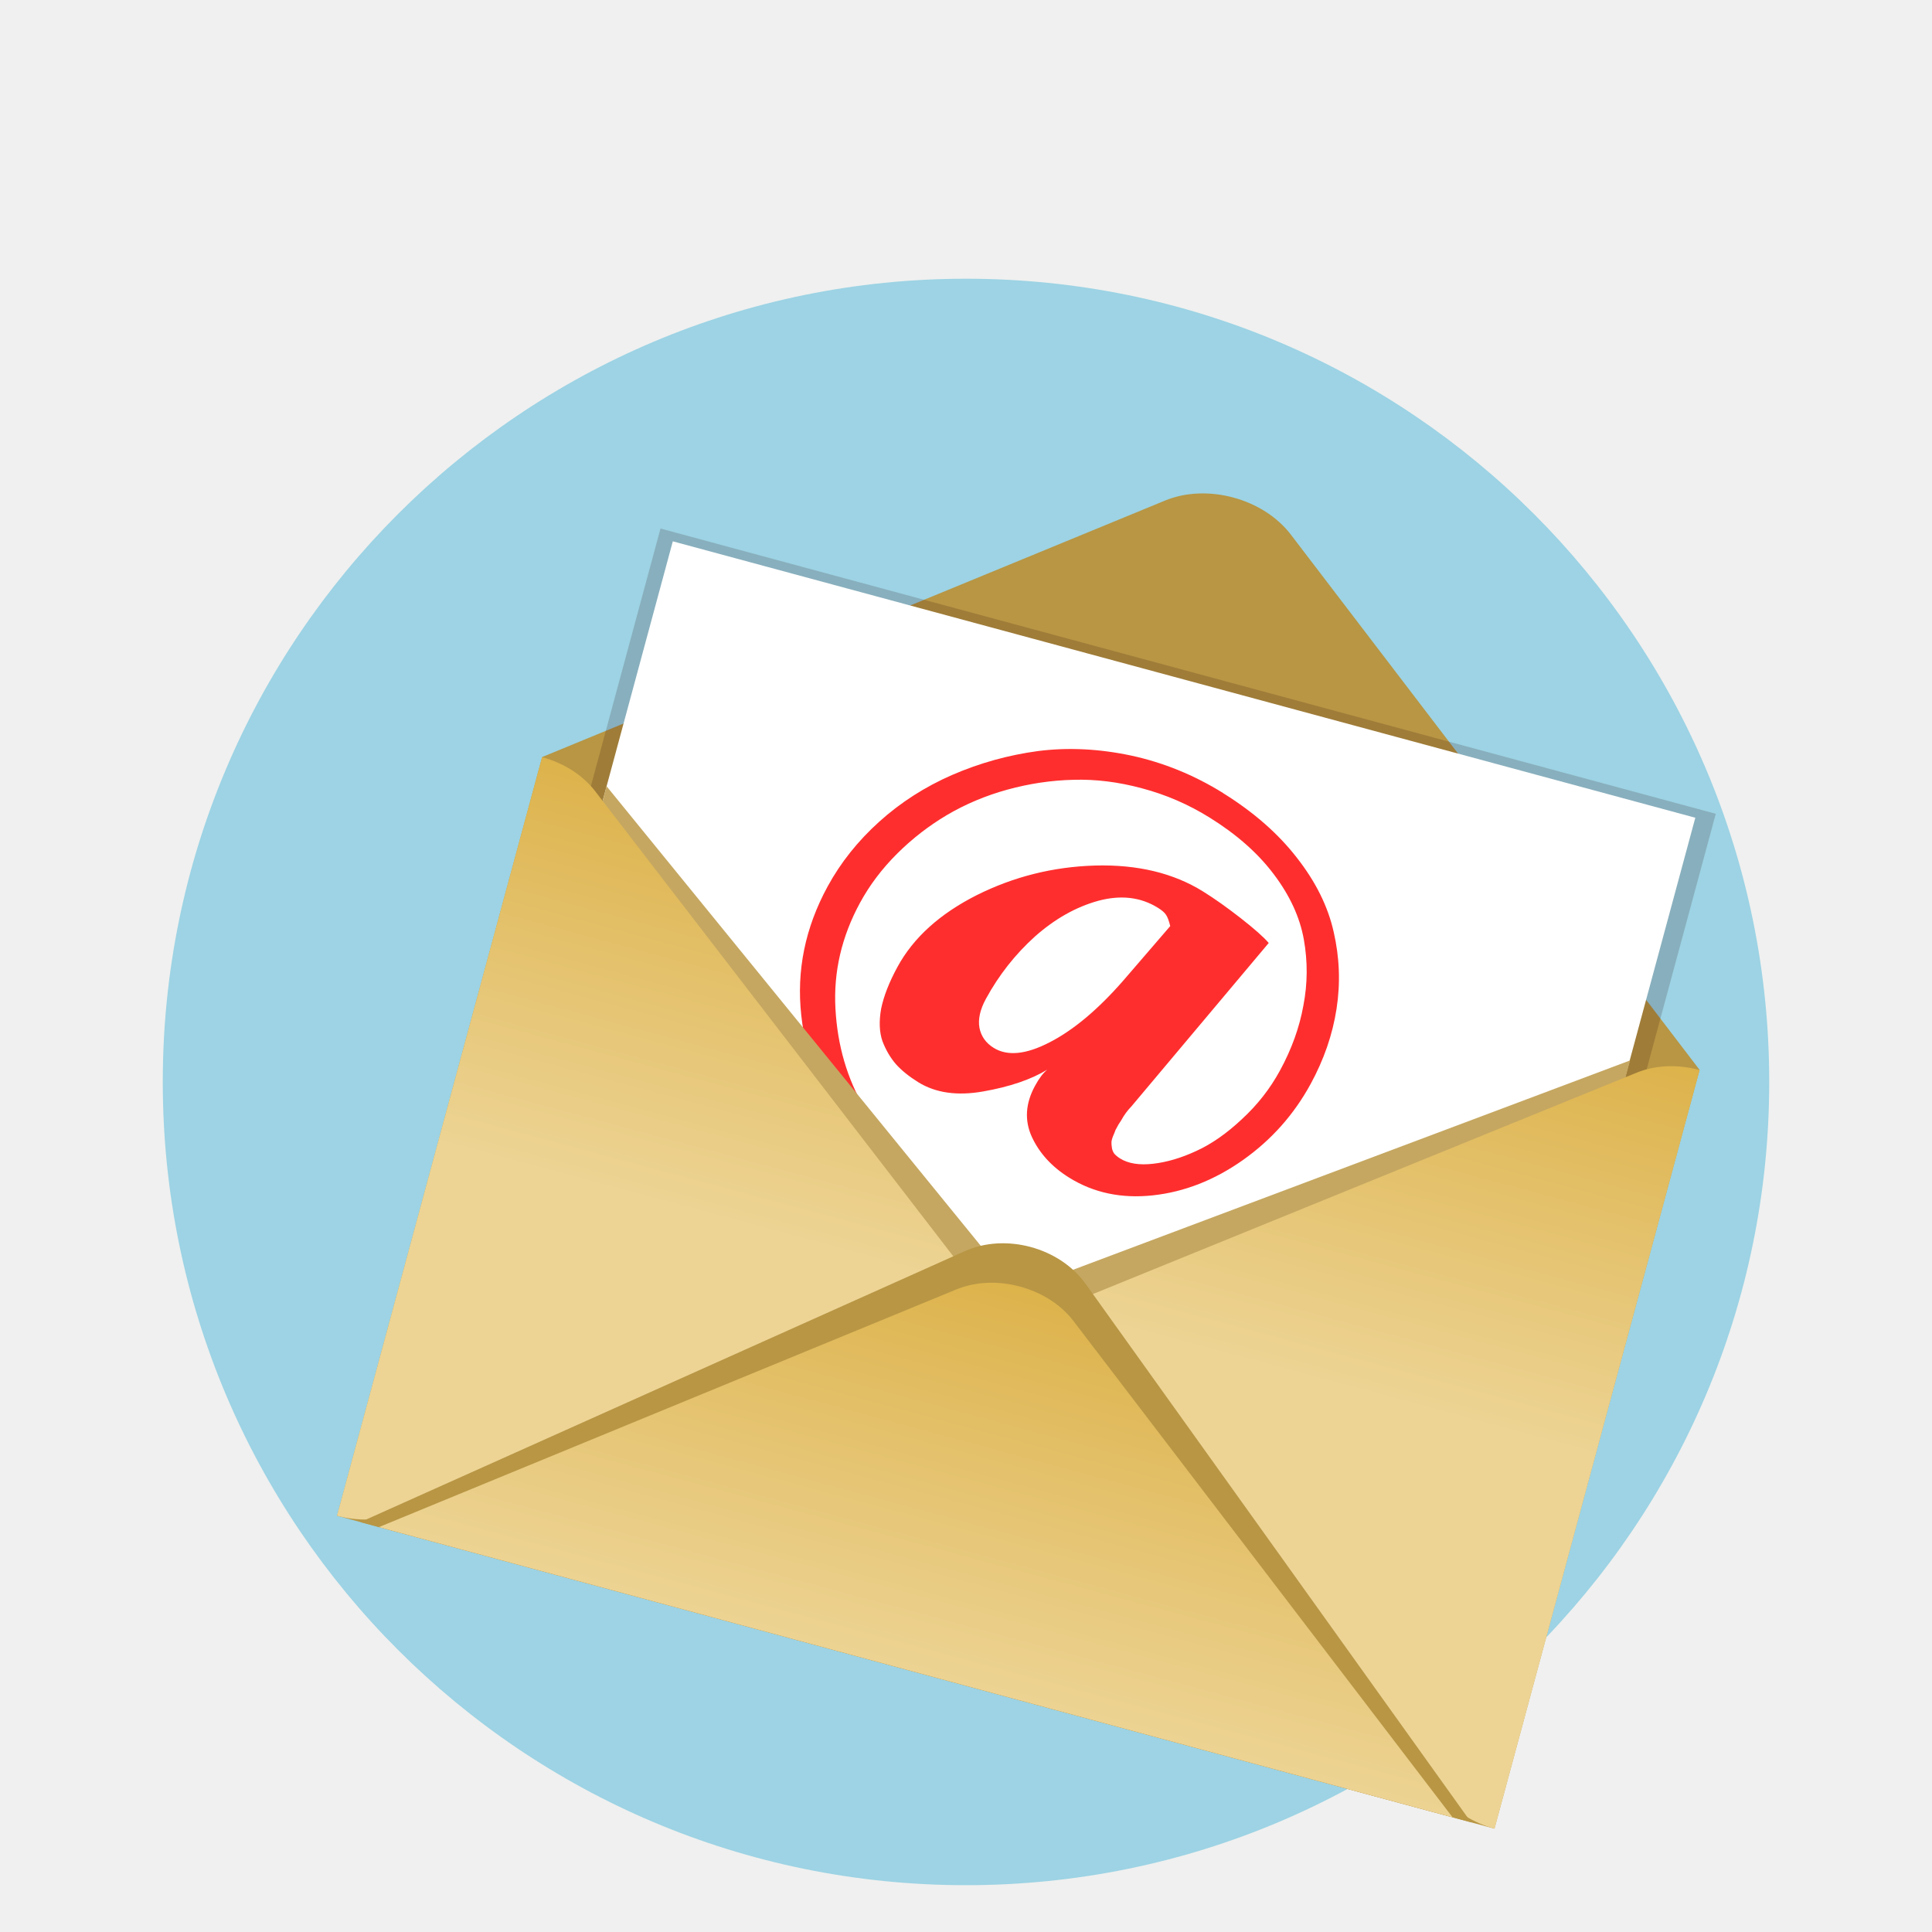
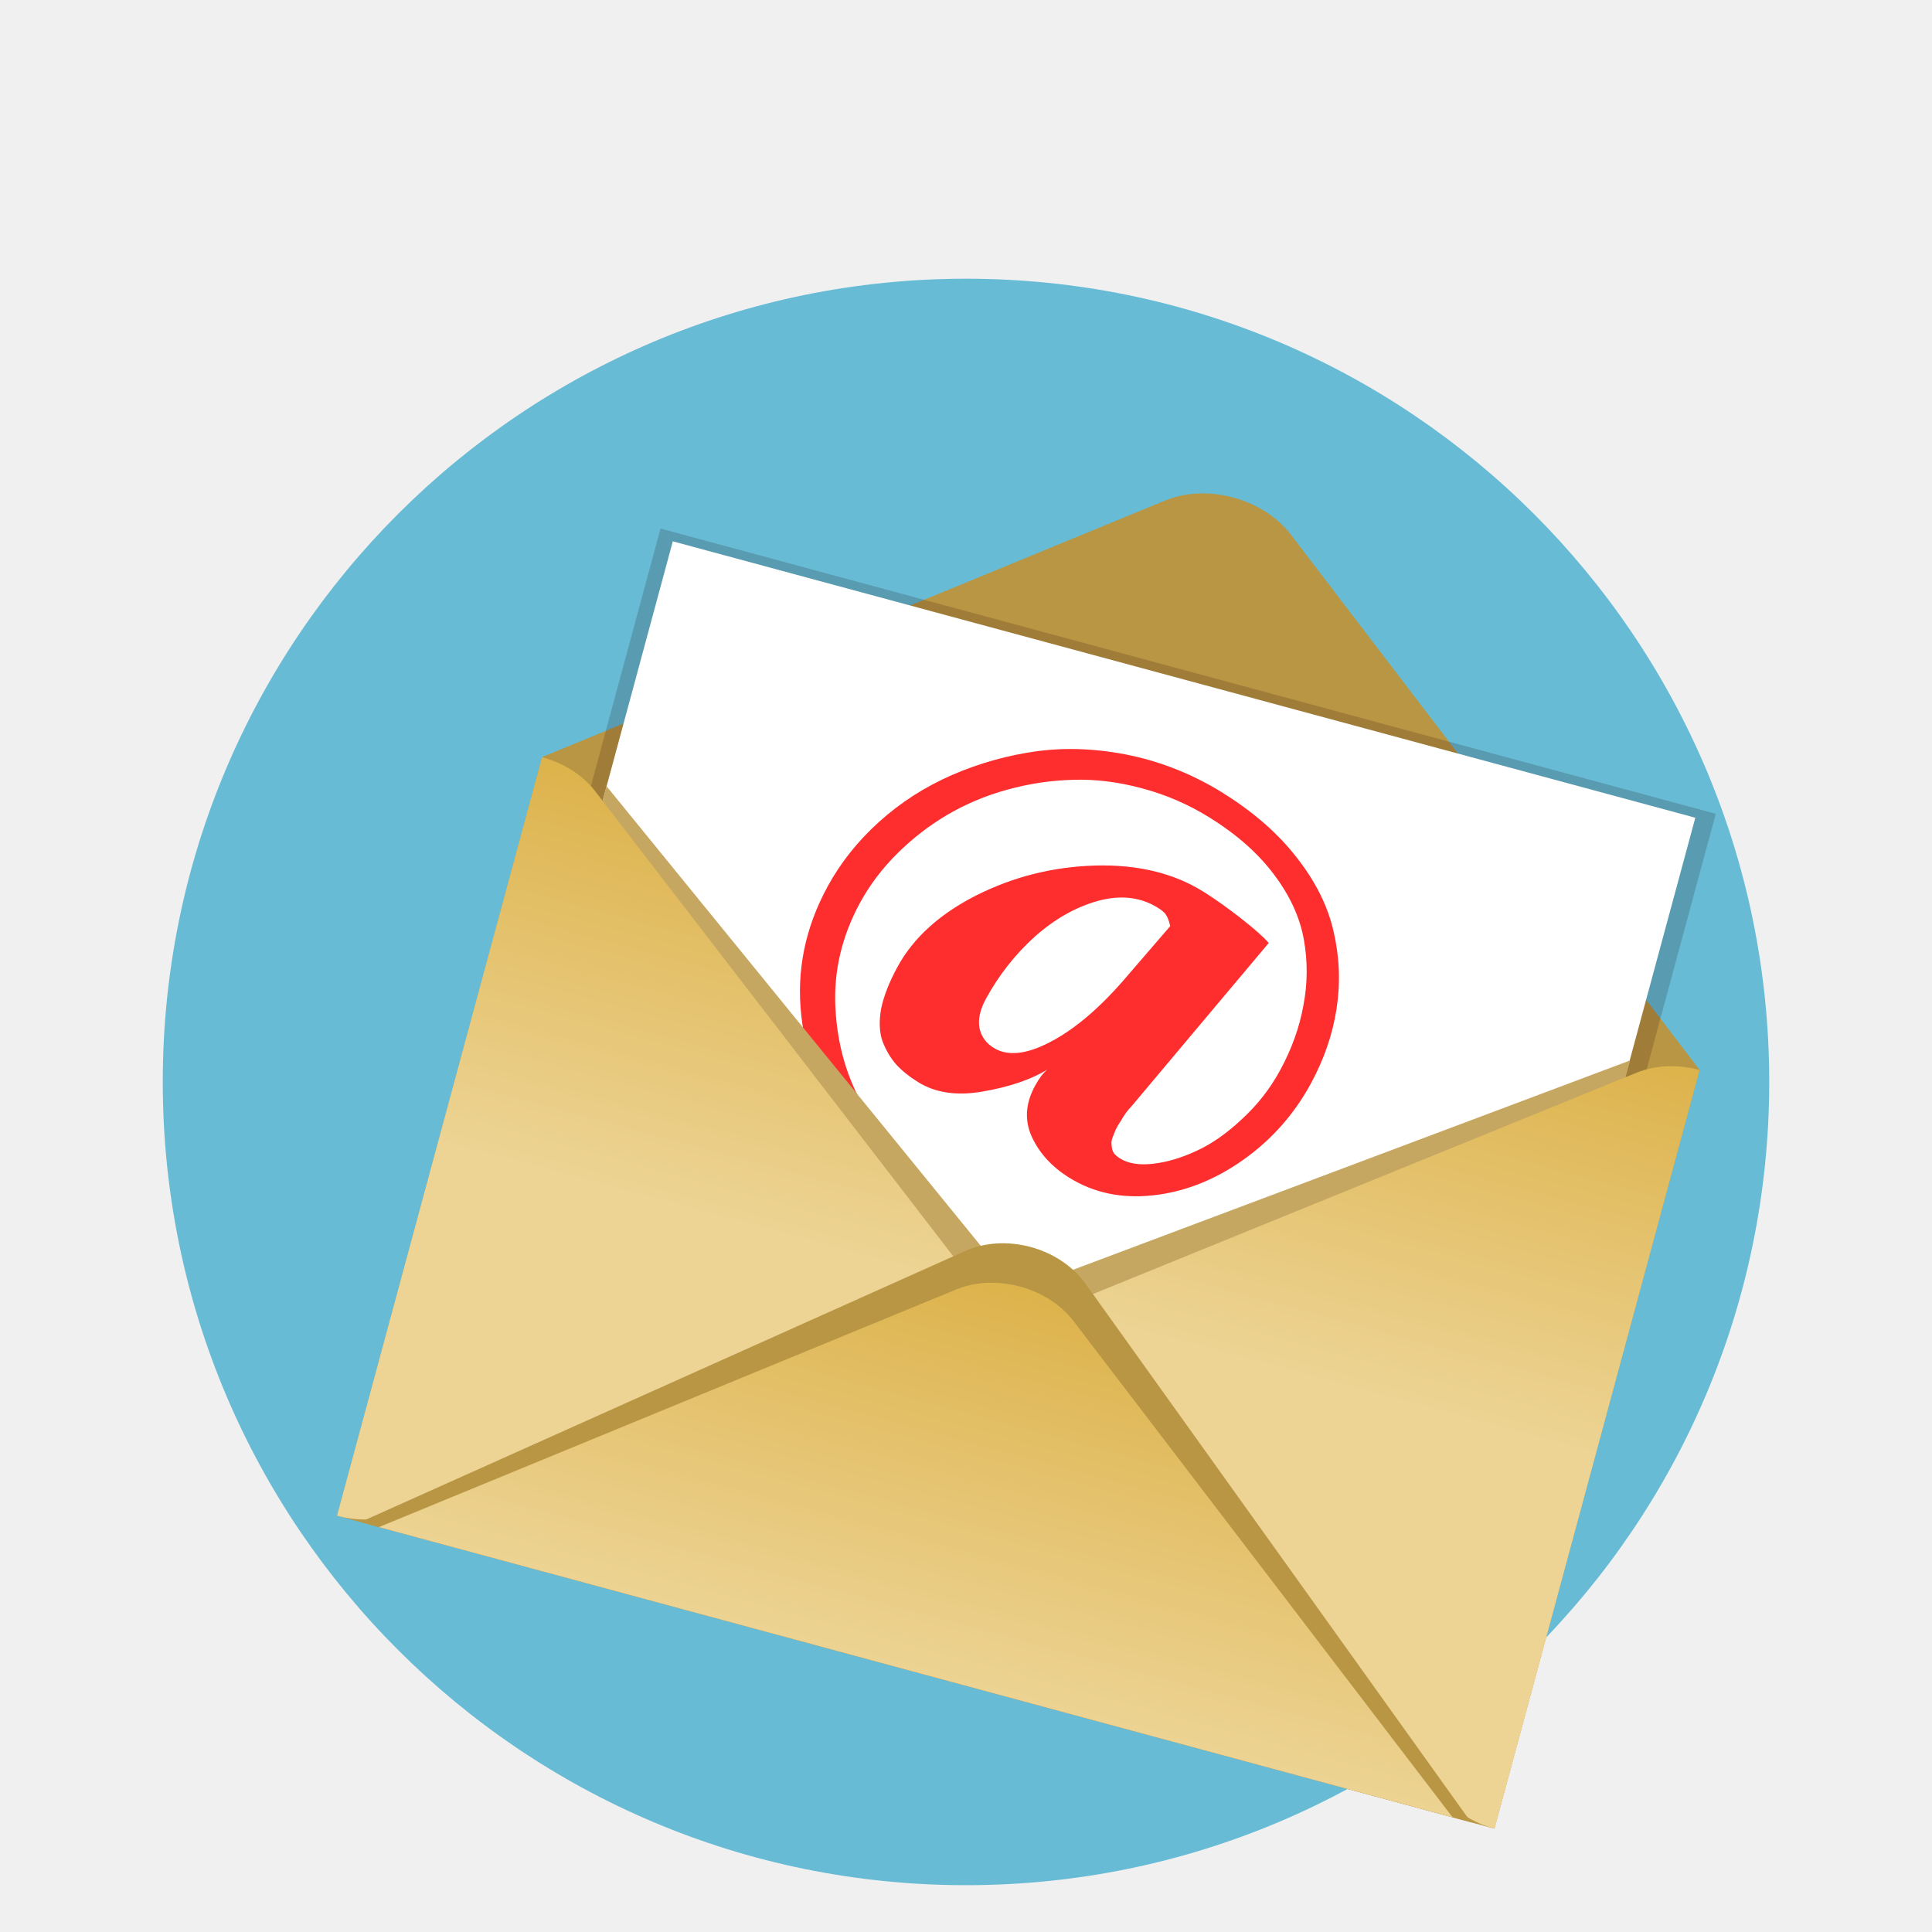
<svg xmlns="http://www.w3.org/2000/svg" xmlns:xlink="http://www.w3.org/1999/xlink" width="100" height="100" viewBox="0 0 26.458 26.458" version="1.1" id="svg2787">
  <defs id="defs2784">
    <linearGradient xlink:href="#linearGradient29522" id="linearGradient31309" gradientUnits="userSpaceOnUse" gradientTransform="matrix(0.7932409,-0.6089079,0.7932409,0.6089079,4.892518,-8.867114)" x1="14.228" y1="-29.19" x2="3.659" y2="-18.62" />
    <linearGradient id="linearGradient29522">
      <stop style="stop-color:#d4a125;stop-opacity:1;" offset="0" id="stop29518" />
      <stop style="stop-color:#edd495;stop-opacity:1;" offset="1" id="stop29520" />
    </linearGradient>
    <linearGradient xlink:href="#linearGradient29522" id="linearGradient31385" gradientUnits="userSpaceOnUse" gradientTransform="matrix(-0.7932409,-0.6089079,-0.7932409,0.6089079,5.107999,-8.867114)" x1="14.228" y1="-29.19" x2="3.659" y2="-18.62" />
    <linearGradient xlink:href="#linearGradient29522" id="linearGradient29605" gradientUnits="userSpaceOnUse" gradientTransform="matrix(0.8001375,-0.6190755,0.8001375,0.6190755,17.50946,-0.3688092)" x1="14.228" y1="-29.19" x2="3.659" y2="-18.62" />
  </defs>
  <g id="layer1">
-     <circle style="fill:#9dd3e4;fill-opacity:1;fill-rule:evenodd;stroke-width:0.224" id="path29876" cx="13.229" cy="14.817" r="11" />
+     <circle style="fill:#67bbd5;fill-opacity:1;fill-rule:evenodd;stroke-width:0.224" id="path29876" cx="13.229" cy="14.817" r="11" />
    <g id="g66786" transform="matrix(0.9437786,0.2551331,-0.2551331,0.9437786,6.26604,-3.448306)">
      <path id="rect29651" style="fill:#b89644;fill-opacity:1;fill-rule:evenodd;stroke-width:0.253" d="m 13.229,7.297 c -0.331,-7e-7 -0.661,0.097 -0.914,0.292 L 4.831,13.333 H 4.832 V 24.342 H 21.626 V 13.333 h 0.002 L 14.144,7.589 C 13.89,7.394 13.56,7.297 13.229,7.297 Z" />
      <rect style="mix-blend-mode:multiply;fill:#ddd3d3;fill-opacity:1;fill-rule:evenodd;stroke-width:0.259" id="rect31549-1" width="15.312" height="13.03" x="5.597" y="9.81" />
      <rect style="fill:#ffffff;fill-rule:evenodd;stroke-width:0.265" id="rect31549" width="14.837" height="14.026" x="5.81" y="9.938" />
      <g aria-label="@" transform="matrix(0.9981024,0.2998089,-0.2238531,0.9346605,0,0)" id="text33454" style="font-size:10.423px;line-height:1.25;stroke-width:0.243">
        <path d="m 15.78,7.061 q 0.728,0 1.293,0.234 0.565,0.229 0.911,0.636 0.351,0.407 0.529,0.931 0.178,0.524 0.178,1.13 0,0.763 -0.31,1.466 -0.31,0.702 -0.835,1.13 -0.524,0.427 -1.104,0.427 -0.412,0 -0.707,-0.219 -0.29,-0.219 -0.29,-0.657 0,-0.188 0.041,-0.295 -0.193,0.372 -0.616,0.763 -0.417,0.387 -0.83,0.387 -0.214,0 -0.377,-0.051 -0.163,-0.056 -0.31,-0.183 -0.142,-0.132 -0.224,-0.392 -0.076,-0.265 -0.076,-0.646 0,-0.723 0.473,-1.496 0.478,-0.774 1.211,-1.282 0.738,-0.509 1.44,-0.509 0.275,0 0.621,0.041 0.346,0.041 0.489,0.092 l -0.57,3.084 q -0.031,0.122 -0.031,0.254 0,0.01 -0.005,0.071 0,0.061 0,0.092 0.005,0.025 0.01,0.087 0.005,0.056 0.02,0.092 0.015,0.031 0.041,0.066 0.025,0.036 0.066,0.056 0.046,0.015 0.102,0.015 0.193,0 0.422,-0.188 0.229,-0.188 0.427,-0.489 0.204,-0.305 0.336,-0.748 0.137,-0.443 0.137,-0.896 0,-0.534 -0.142,-0.987 Q 17.963,8.619 17.678,8.252 17.393,7.886 16.905,7.677 16.421,7.468 15.78,7.468 q -0.504,0 -0.987,0.158 -0.478,0.153 -0.865,0.422 -0.387,0.265 -0.718,0.631 -0.326,0.361 -0.55,0.779 -0.219,0.412 -0.341,0.865 -0.122,0.453 -0.122,0.891 0,0.845 0.392,1.506 0.392,0.662 0.982,1.008 0.356,0.209 0.784,0.275 0,0.061 -0.142,0.132 -0.142,0.071 -0.265,0.071 -0.219,0 -0.458,-0.092 -0.743,-0.275 -1.262,-1.048 -0.519,-0.774 -0.519,-1.802 0,-0.595 0.193,-1.201 0.193,-0.606 0.56,-1.14 0.372,-0.539 0.86,-0.957 0.494,-0.417 1.13,-0.662 0.641,-0.244 1.328,-0.244 z m -0.031,1.924 q -0.407,0 -0.748,0.372 -0.336,0.372 -0.519,0.931 -0.178,0.56 -0.178,1.15 0,0.27 0.112,0.412 0.112,0.137 0.295,0.137 0.326,0 0.626,-0.499 0.305,-0.504 0.473,-1.333 L 16.014,9.117 q -0.071,-0.081 -0.122,-0.107 -0.046,-0.025 -0.142,-0.025 z" style="font-weight:bold;font-family:Amiri;-inkscape-font-specification:'Amiri Bold';fill:#ff2e2e" id="path9406" />
      </g>
      <path id="path31562" style="mix-blend-mode:normal;fill:#c5a761;fill-opacity:1;stroke:#000000;stroke-width:0;stroke-linecap:butt;stroke-linejoin:miter;stroke-dasharray:none;stroke-opacity:1" d="m 20.652,13.458 -7.444,5.354 -7.398,-5.32 v 1.979 l 6.682,5.906 h 1.34 l -0.002,-0.034 h 0.14 l 6.682,-5.906 z" />
      <g id="g31560" transform="matrix(0.6713422,0,0,0.6657371,9.872269,33.92871)" style="stroke-width:1.49">
        <g id="g31553" style="stroke-width:1.49">
          <path id="rect29033-76-4" style="fill:url(#linearGradient31309);fill-opacity:1;fill-rule:evenodd;stroke-width:0.439" d="m -7.509,-30.936 v 16.535 c 0.453,10e-7 0.906,-0.133 1.253,-0.399 l 10.25,-7.868 -10.25,-7.868 c -0.347,-0.266 -0.8,-0.399 -1.253,-0.399 z" />
          <path id="rect29033-76-4-0" style="fill:url(#linearGradient31385);fill-opacity:1;fill-rule:evenodd;stroke-width:0.439" d="m 17.51,-30.936 v 16.535 c -0.453,10e-7 -0.906,-0.133 -1.253,-0.399 L 6.007,-22.668 16.257,-30.537 c 0.347,-0.266 0.8,-0.399 1.253,-0.399 z" />
        </g>
        <path id="rect29033-76-0" style="fill:#b89644;fill-opacity:1;fill-rule:evenodd;stroke-width:0.475" d="m 5,-23.668 c -0.473,-1e-6 -0.945,0.149 -1.307,0.448 l -10.696,8.82 H 17.003 L 6.307,-23.221 C 5.945,-23.519 5.473,-23.668 5,-23.668 Z" />
        <path id="rect29033-76" style="fill:url(#linearGradient29605);fill-opacity:1;fill-rule:evenodd;stroke-width:0.445" d="m 5,-22.806 c -0.457,-1e-6 -0.913,0.135 -1.264,0.406 l -10.339,8 H 16.603 L 6.264,-22.4 c -0.35,-0.271 -0.807,-0.406 -1.264,-0.406 z" />
      </g>
    </g>
    <text xml:space="preserve" style="font-weight:bold;font-size:6.35px;line-height:1.3;font-family:Consolas;-inkscape-font-specification:'Consolas Bold';text-align:center;text-anchor:middle;fill:#fe005b;fill-opacity:0.593;stroke:#7c7777;stroke-width:0;stroke-linejoin:round;stroke-miterlimit:8;paint-order:fill markers stroke;stop-color:#000000" x="13.612" y="31.492" id="text97103">
      <tspan id="tspan97101" style="stroke-width:0" x="13.612" y="31.492">Home</tspan>
    </text>
  </g>
</svg>
